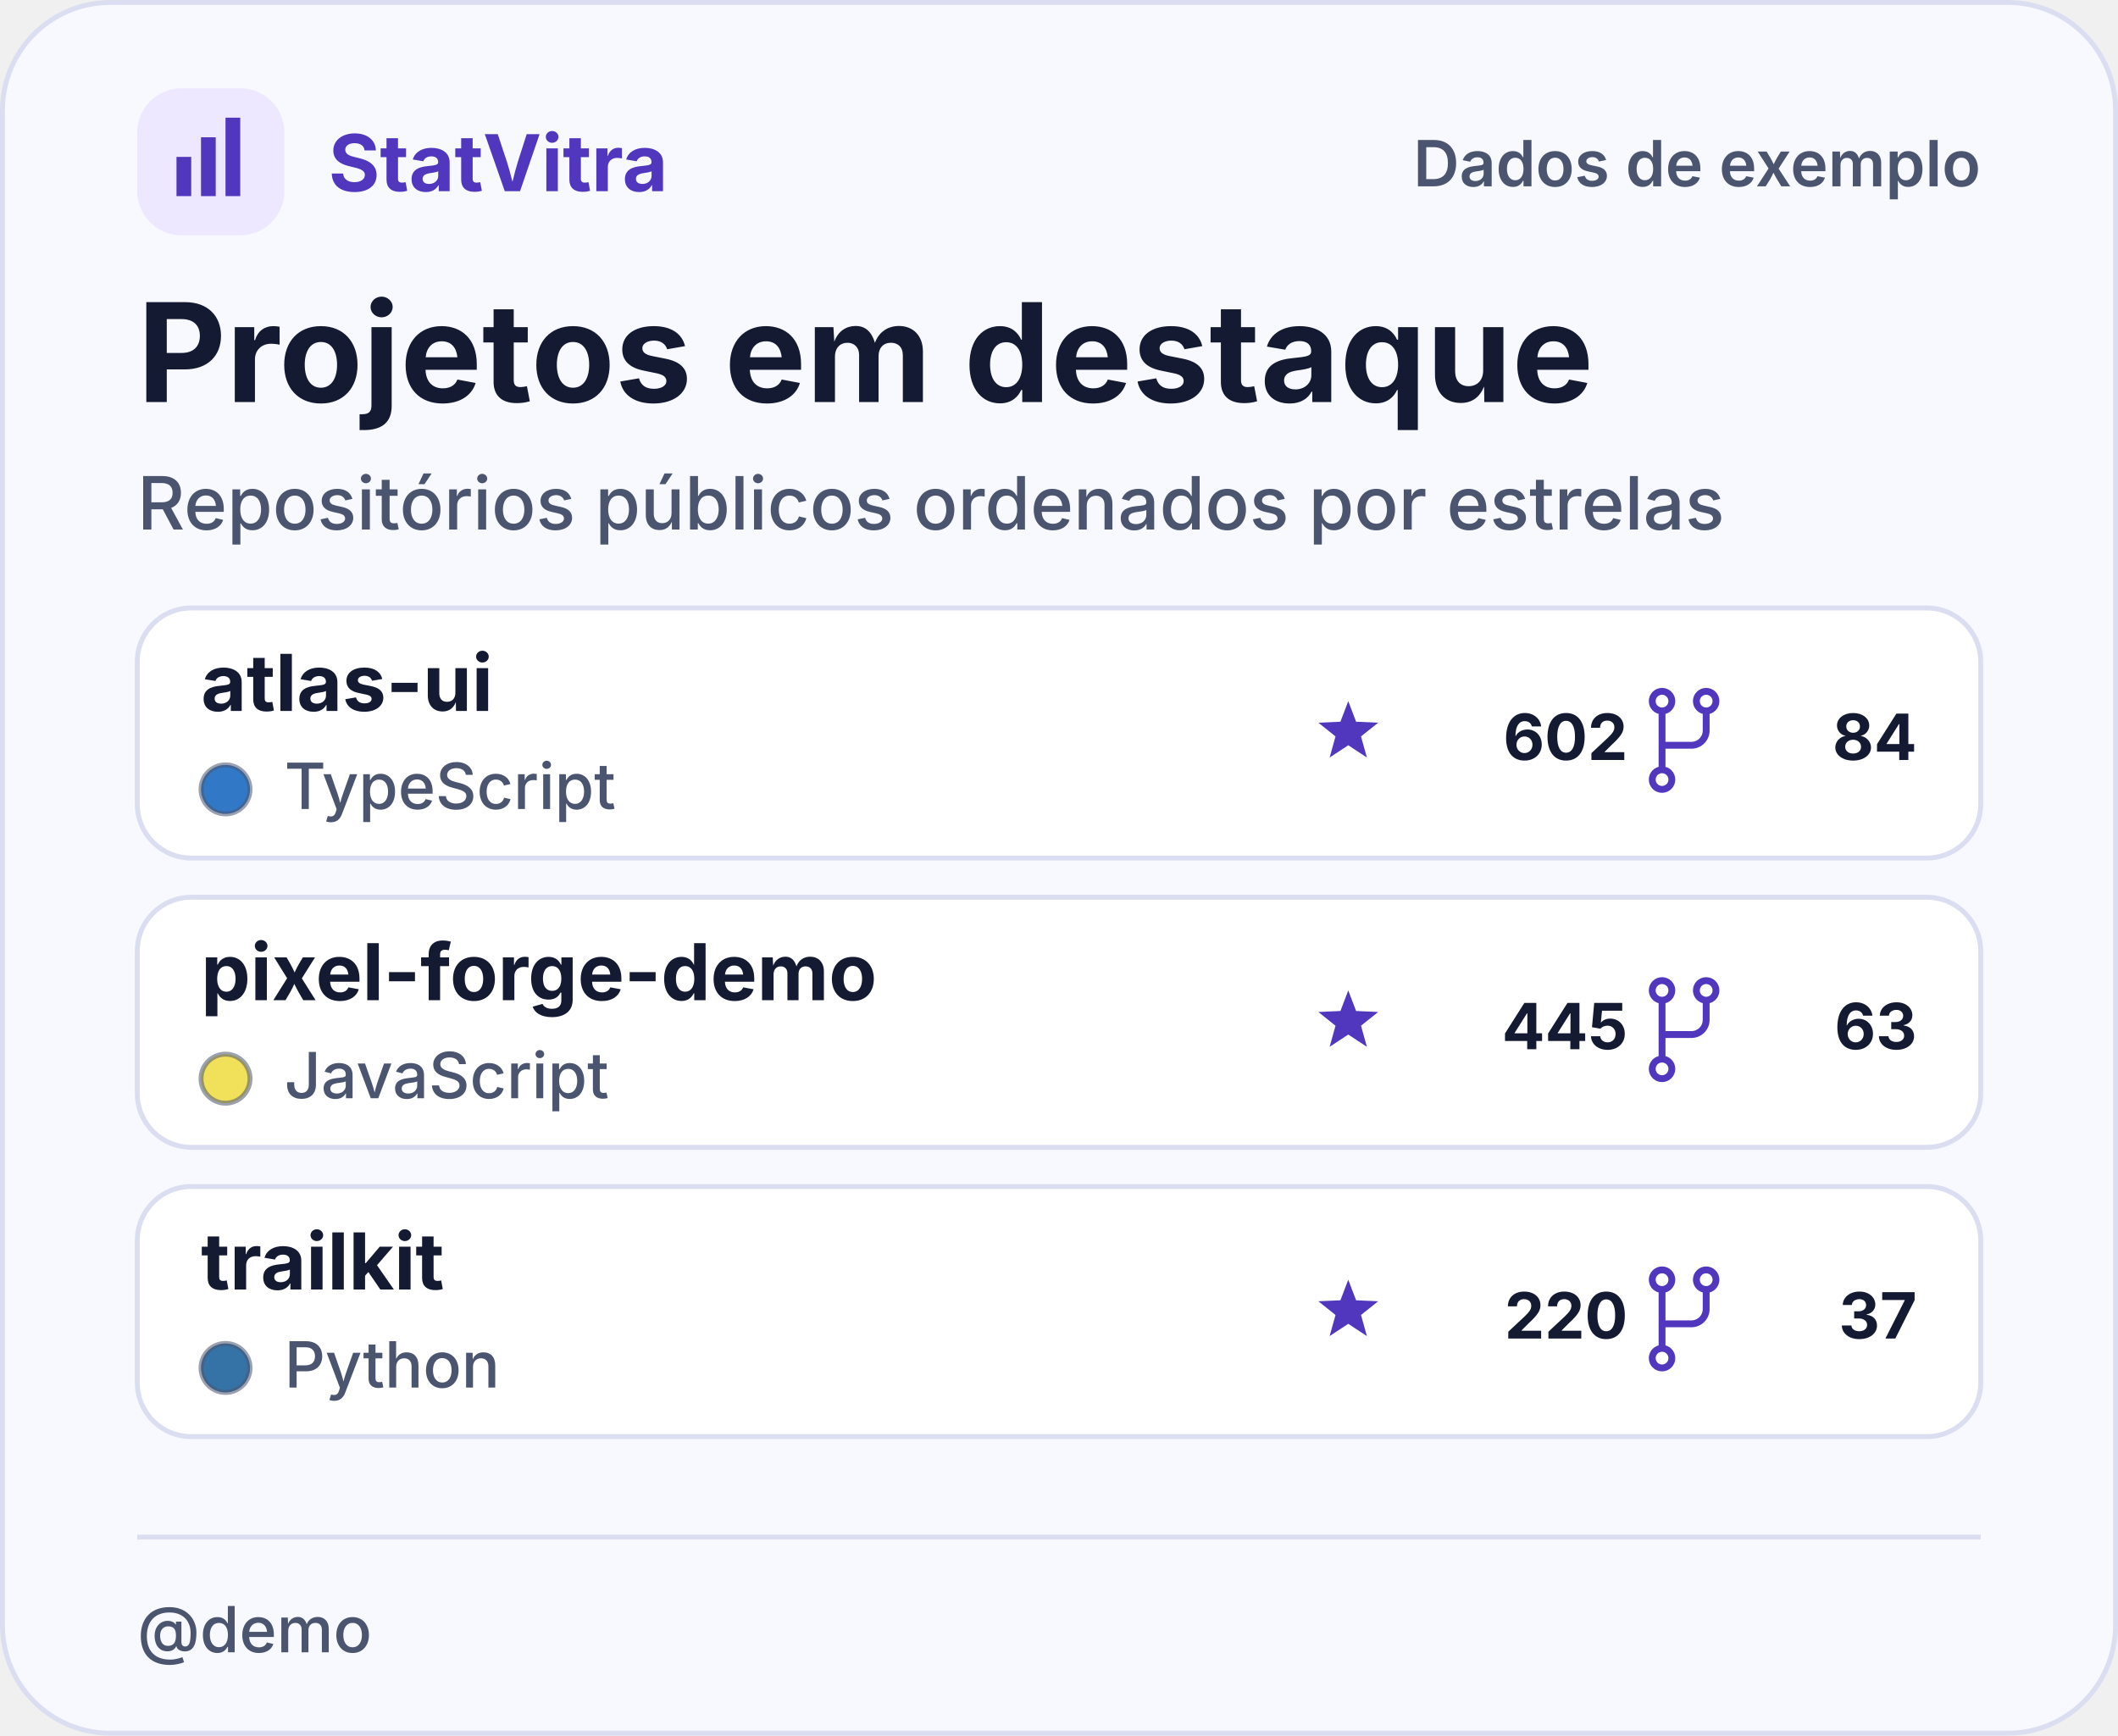
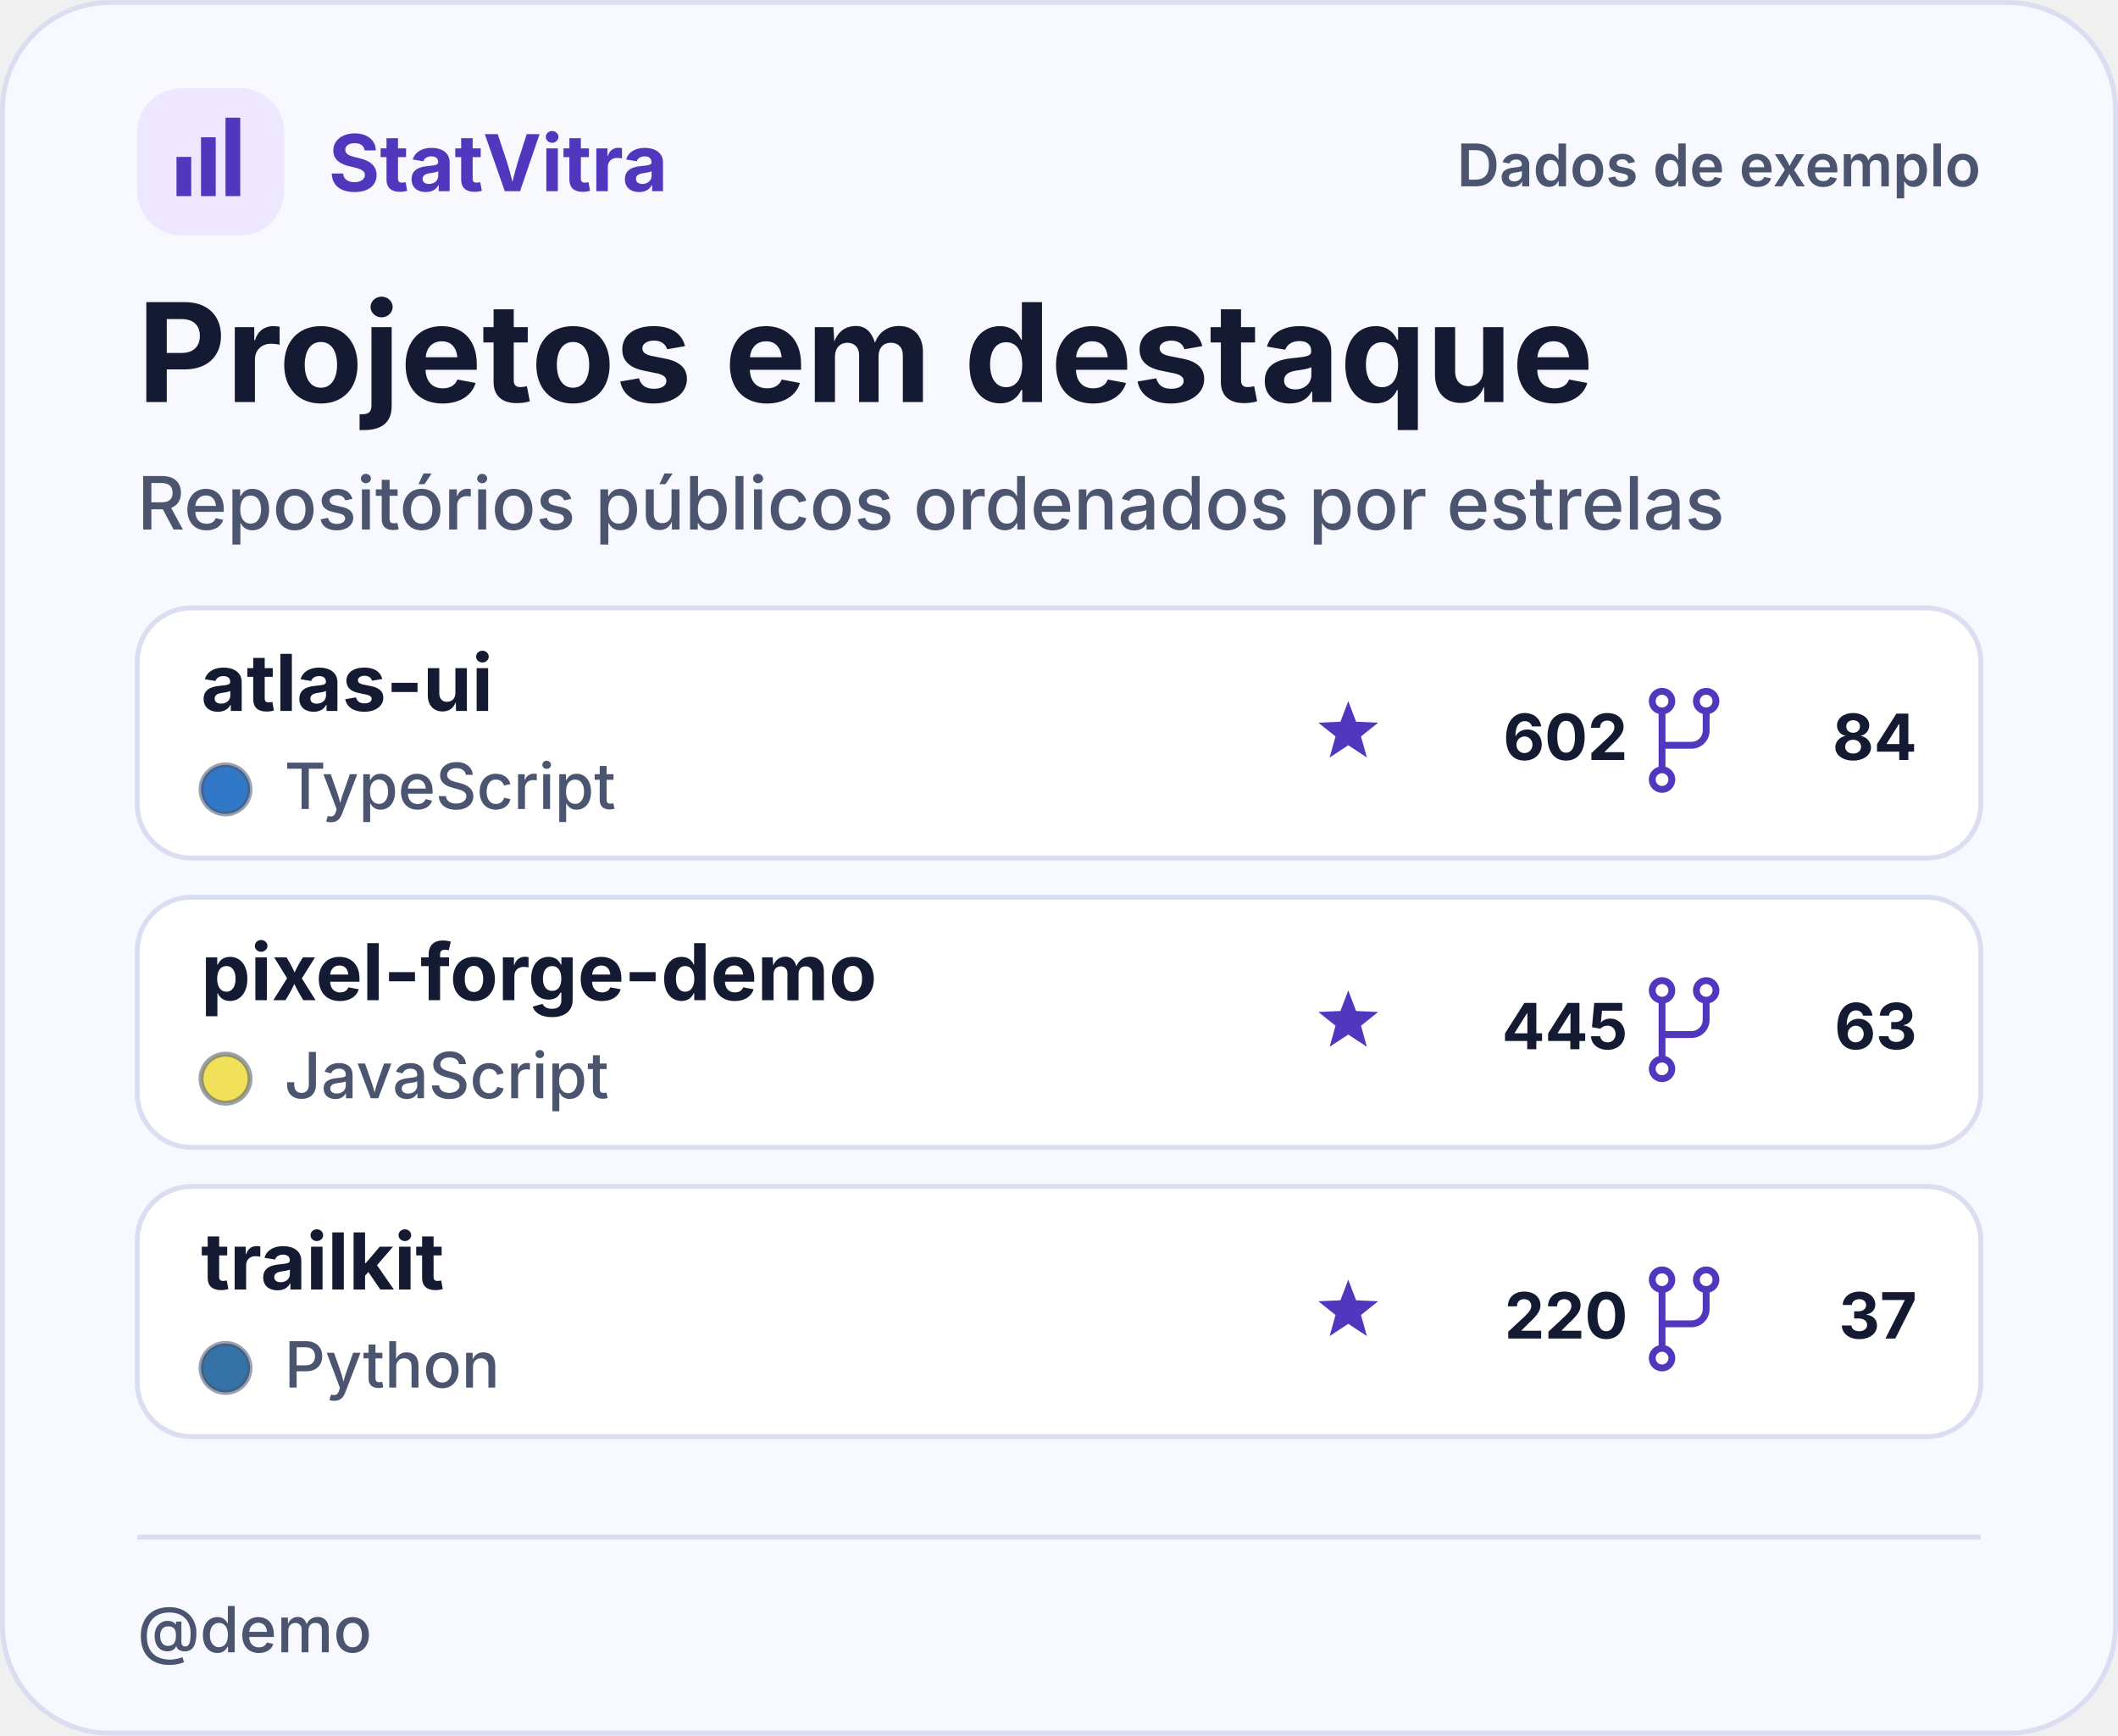
<svg xmlns="http://www.w3.org/2000/svg" width="432" height="354" viewBox="0 0 432 354" role="img" aria-labelledby="title description" xml:lang="pt-BR">
  <g font-family="system-ui, -apple-system, Segoe UI, sans-serif" font-variant-numeric="tabular-nums">
    <rect x="0.5" y="0.5" width="431" height="353" rx="22" fill="#f8f8ff" stroke="#dbdef0" />
    <rect x="28" y="18" width="30" height="30" rx="9" fill="#ede8ff" stroke="none" />
    <path d="M36 32h3v8h-3zm5-4h3v12h-3zm5-4h3v16h-3z" fill="#5137be" />
    <text x="67" y="39" font-size="16" font-weight="750" text-anchor="start" fill="#5137be" unicode-bidi="plaintext">StatVitra</text>
-     <text x="404" y="38" font-size="13" font-weight="600" text-anchor="end" fill="#4c556f" unicode-bidi="plaintext">Dados de exemplo</text>
+     <text x="404" y="38" font-size="12" font-weight="600" text-anchor="end" fill="#4c556f" unicode-bidi="plaintext">Dados de exemplo</text>
    <text x="28" y="82" font-size="28" font-weight="750" text-anchor="start" fill="#141a32" unicode-bidi="plaintext">Projetos em destaque</text>
    <text x="28" y="108" font-size="15" font-weight="500" text-anchor="start" fill="#4c556f" unicode-bidi="plaintext">Repositórios públicos ordenados por estrelas</text>
-     <rect x="28" y="124" width="376" height="51" rx="11" fill="#fff" stroke="#dbdef0" />
-     <text x="41" y="145" font-size="16" font-weight="700" text-anchor="start" fill="#141a32" unicode-bidi="plaintext">atlas-ui</text>
-     <circle cx="46" cy="161" r="5" fill="#3178c6" stroke="#4c556f" stroke-opacity=".55" />
-     <text x="58" y="165" font-size="13" font-weight="500" text-anchor="start" fill="#4c556f" unicode-bidi="plaintext">TypeScript</text>
-     <path d="m275 16 1.6 4.2 4.5.2-3.5 2.8 1.2 4.3-3.8-2.5-3.8 2.5 1.2-4.3-3.5-2.8 4.5-.2z" transform="translate(0 127)" fill="#5137be" />
-     <text x="332" y="155" font-size="13" font-weight="650" text-anchor="end" fill="#141a32" unicode-bidi="plaintext">602</text>
-     <path d="M345 21v12m9-12v4a3 3 0 0 1-3 3h-6m0-7a2 2 0 1 0 0-4 2 2 0 0 0 0 4zm9 0a2 2 0 1 0 0-4 2 2 0 0 0 0 4zm-9 16a2 2 0 1 0 0-4 2 2 0 0 0 0 4z" transform="translate(-6 124)" stroke="#5137be" stroke-width="1.4" fill="none" />
-     <text x="391" y="155" font-size="13" font-weight="650" text-anchor="end" fill="#141a32" unicode-bidi="plaintext">84</text>
-     <rect x="28" y="183" width="376" height="51" rx="11" fill="#fff" stroke="#dbdef0" />
-     <text x="41" y="204" font-size="16" font-weight="700" text-anchor="start" fill="#141a32" unicode-bidi="plaintext">pixel-forge-demo</text>
-     <circle cx="46" cy="220" r="5" fill="#f1e05a" stroke="#4c556f" stroke-opacity=".55" />
-     <text x="58" y="224" font-size="13" font-weight="500" text-anchor="start" fill="#4c556f" unicode-bidi="plaintext">JavaScript</text>
-     <path d="m275 16 1.6 4.2 4.5.2-3.5 2.8 1.2 4.3-3.8-2.5-3.8 2.5 1.2-4.3-3.5-2.8 4.5-.2z" transform="translate(0 186)" fill="#5137be" />
-     <text x="332" y="214" font-size="13" font-weight="650" text-anchor="end" fill="#141a32" unicode-bidi="plaintext">445</text>
-     <path d="M345 21v12m9-12v4a3 3 0 0 1-3 3h-6m0-7a2 2 0 1 0 0-4 2 2 0 0 0 0 4zm9 0a2 2 0 1 0 0-4 2 2 0 0 0 0 4zm-9 16a2 2 0 1 0 0-4 2 2 0 0 0 0 4z" transform="translate(-6 183)" stroke="#5137be" stroke-width="1.4" fill="none" />
-     <text x="391" y="214" font-size="13" font-weight="650" text-anchor="end" fill="#141a32" unicode-bidi="plaintext">63</text>
-     <rect x="28" y="242" width="376" height="51" rx="11" fill="#fff" stroke="#dbdef0" />
-     <text x="41" y="263" font-size="16" font-weight="700" text-anchor="start" fill="#141a32" unicode-bidi="plaintext">trailkit</text>
-     <circle cx="46" cy="279" r="5" fill="#3572A5" stroke="#4c556f" stroke-opacity=".55" />
-     <text x="58" y="283" font-size="13" font-weight="500" text-anchor="start" fill="#4c556f" unicode-bidi="plaintext">Python</text>
-     <path d="m275 16 1.6 4.2 4.5.2-3.5 2.8 1.2 4.3-3.8-2.5-3.8 2.5 1.2-4.3-3.5-2.8 4.5-.2z" transform="translate(0 245)" fill="#5137be" />
-     <text x="332" y="273" font-size="13" font-weight="650" text-anchor="end" fill="#141a32" unicode-bidi="plaintext">220</text>
-     <path d="M345 21v12m9-12v4a3 3 0 0 1-3 3h-6m0-7a2 2 0 1 0 0-4 2 2 0 0 0 0 4zm9 0a2 2 0 1 0 0-4 2 2 0 0 0 0 4zm-9 16a2 2 0 1 0 0-4 2 2 0 0 0 0 4z" transform="translate(-6 242)" stroke="#5137be" stroke-width="1.4" fill="none" />
-     <text x="391" y="273" font-size="13" font-weight="650" text-anchor="end" fill="#141a32" unicode-bidi="plaintext">37</text>
+     <g transform="translate(0 0)">
+       <g class="content">
+         <rect x="28" y="124" width="376" height="51" rx="11" fill="#fff" stroke="#dbdef0" />
+         <text x="41" y="145" font-size="16" font-weight="700" text-anchor="start" fill="#141a32" unicode-bidi="plaintext">atlas-ui</text>
+         <circle cx="46" cy="161" r="5" fill="#3178c6" stroke="#4c556f" stroke-opacity=".55" />
+         <text x="58" y="165" font-size="13" font-weight="500" text-anchor="start" fill="#4c556f" unicode-bidi="plaintext">TypeScript</text>
+         <path d="m275 16 1.6 4.2 4.5.2-3.5 2.8 1.2 4.3-3.8-2.5-3.8 2.5 1.2-4.3-3.5-2.8 4.5-.2z" transform="translate(0 127)" fill="#5137be" />
+         <text x="332" y="155" font-size="13" font-weight="650" text-anchor="end" fill="#141a32" unicode-bidi="plaintext">602</text>
+         <path d="M345 21v12m9-12v4a3 3 0 0 1-3 3h-6m0-7a2 2 0 1 0 0-4 2 2 0 0 0 0 4zm9 0a2 2 0 1 0 0-4 2 2 0 0 0 0 4zm-9 16a2 2 0 1 0 0-4 2 2 0 0 0 0 4z" transform="translate(-6 124)" stroke="#5137be" stroke-width="1.4" fill="none" />
+         <text x="391" y="155" font-size="13" font-weight="650" text-anchor="end" fill="#141a32" unicode-bidi="plaintext">84</text>
+         <rect x="28" y="183" width="376" height="51" rx="11" fill="#fff" stroke="#dbdef0" />
+         <text x="41" y="204" font-size="16" font-weight="700" text-anchor="start" fill="#141a32" unicode-bidi="plaintext">pixel-forge-demo</text>
+         <circle cx="46" cy="220" r="5" fill="#f1e05a" stroke="#4c556f" stroke-opacity=".55" />
+         <text x="58" y="224" font-size="13" font-weight="500" text-anchor="start" fill="#4c556f" unicode-bidi="plaintext">JavaScript</text>
+         <path d="m275 16 1.6 4.2 4.5.2-3.5 2.8 1.2 4.3-3.8-2.5-3.8 2.5 1.2-4.3-3.5-2.8 4.5-.2z" transform="translate(0 186)" fill="#5137be" />
+         <text x="332" y="214" font-size="13" font-weight="650" text-anchor="end" fill="#141a32" unicode-bidi="plaintext">445</text>
+         <path d="M345 21v12m9-12v4a3 3 0 0 1-3 3h-6m0-7a2 2 0 1 0 0-4 2 2 0 0 0 0 4zm9 0a2 2 0 1 0 0-4 2 2 0 0 0 0 4zm-9 16a2 2 0 1 0 0-4 2 2 0 0 0 0 4z" transform="translate(-6 183)" stroke="#5137be" stroke-width="1.4" fill="none" />
+         <text x="391" y="214" font-size="13" font-weight="650" text-anchor="end" fill="#141a32" unicode-bidi="plaintext">63</text>
+         <rect x="28" y="242" width="376" height="51" rx="11" fill="#fff" stroke="#dbdef0" />
+         <text x="41" y="263" font-size="16" font-weight="700" text-anchor="start" fill="#141a32" unicode-bidi="plaintext">trailkit</text>
+         <circle cx="46" cy="279" r="5" fill="#3572A5" stroke="#4c556f" stroke-opacity=".55" />
+         <text x="58" y="283" font-size="13" font-weight="500" text-anchor="start" fill="#4c556f" unicode-bidi="plaintext">Python</text>
+         <path d="m275 16 1.6 4.2 4.5.2-3.5 2.8 1.2 4.3-3.8-2.5-3.8 2.5 1.2-4.3-3.5-2.8 4.5-.2z" transform="translate(0 245)" fill="#5137be" />
+         <text x="332" y="273" font-size="13" font-weight="650" text-anchor="end" fill="#141a32" unicode-bidi="plaintext">220</text>
+         <path d="M345 21v12m9-12v4a3 3 0 0 1-3 3h-6m0-7a2 2 0 1 0 0-4 2 2 0 0 0 0 4zm9 0a2 2 0 1 0 0-4 2 2 0 0 0 0 4zm-9 16a2 2 0 1 0 0-4 2 2 0 0 0 0 4z" transform="translate(-6 242)" stroke="#5137be" stroke-width="1.4" fill="none" />
+         <text x="391" y="273" font-size="13" font-weight="650" text-anchor="end" fill="#141a32" unicode-bidi="plaintext">37</text>
+       </g>
+     </g>
    <rect x="28" y="313" width="376" height="1" rx="0" fill="#dbdef0" stroke="none" />
    <text x="28" y="337" font-size="13" font-weight="500" text-anchor="start" fill="#4c556f" unicode-bidi="plaintext">@demo</text>
  </g>
</svg>
